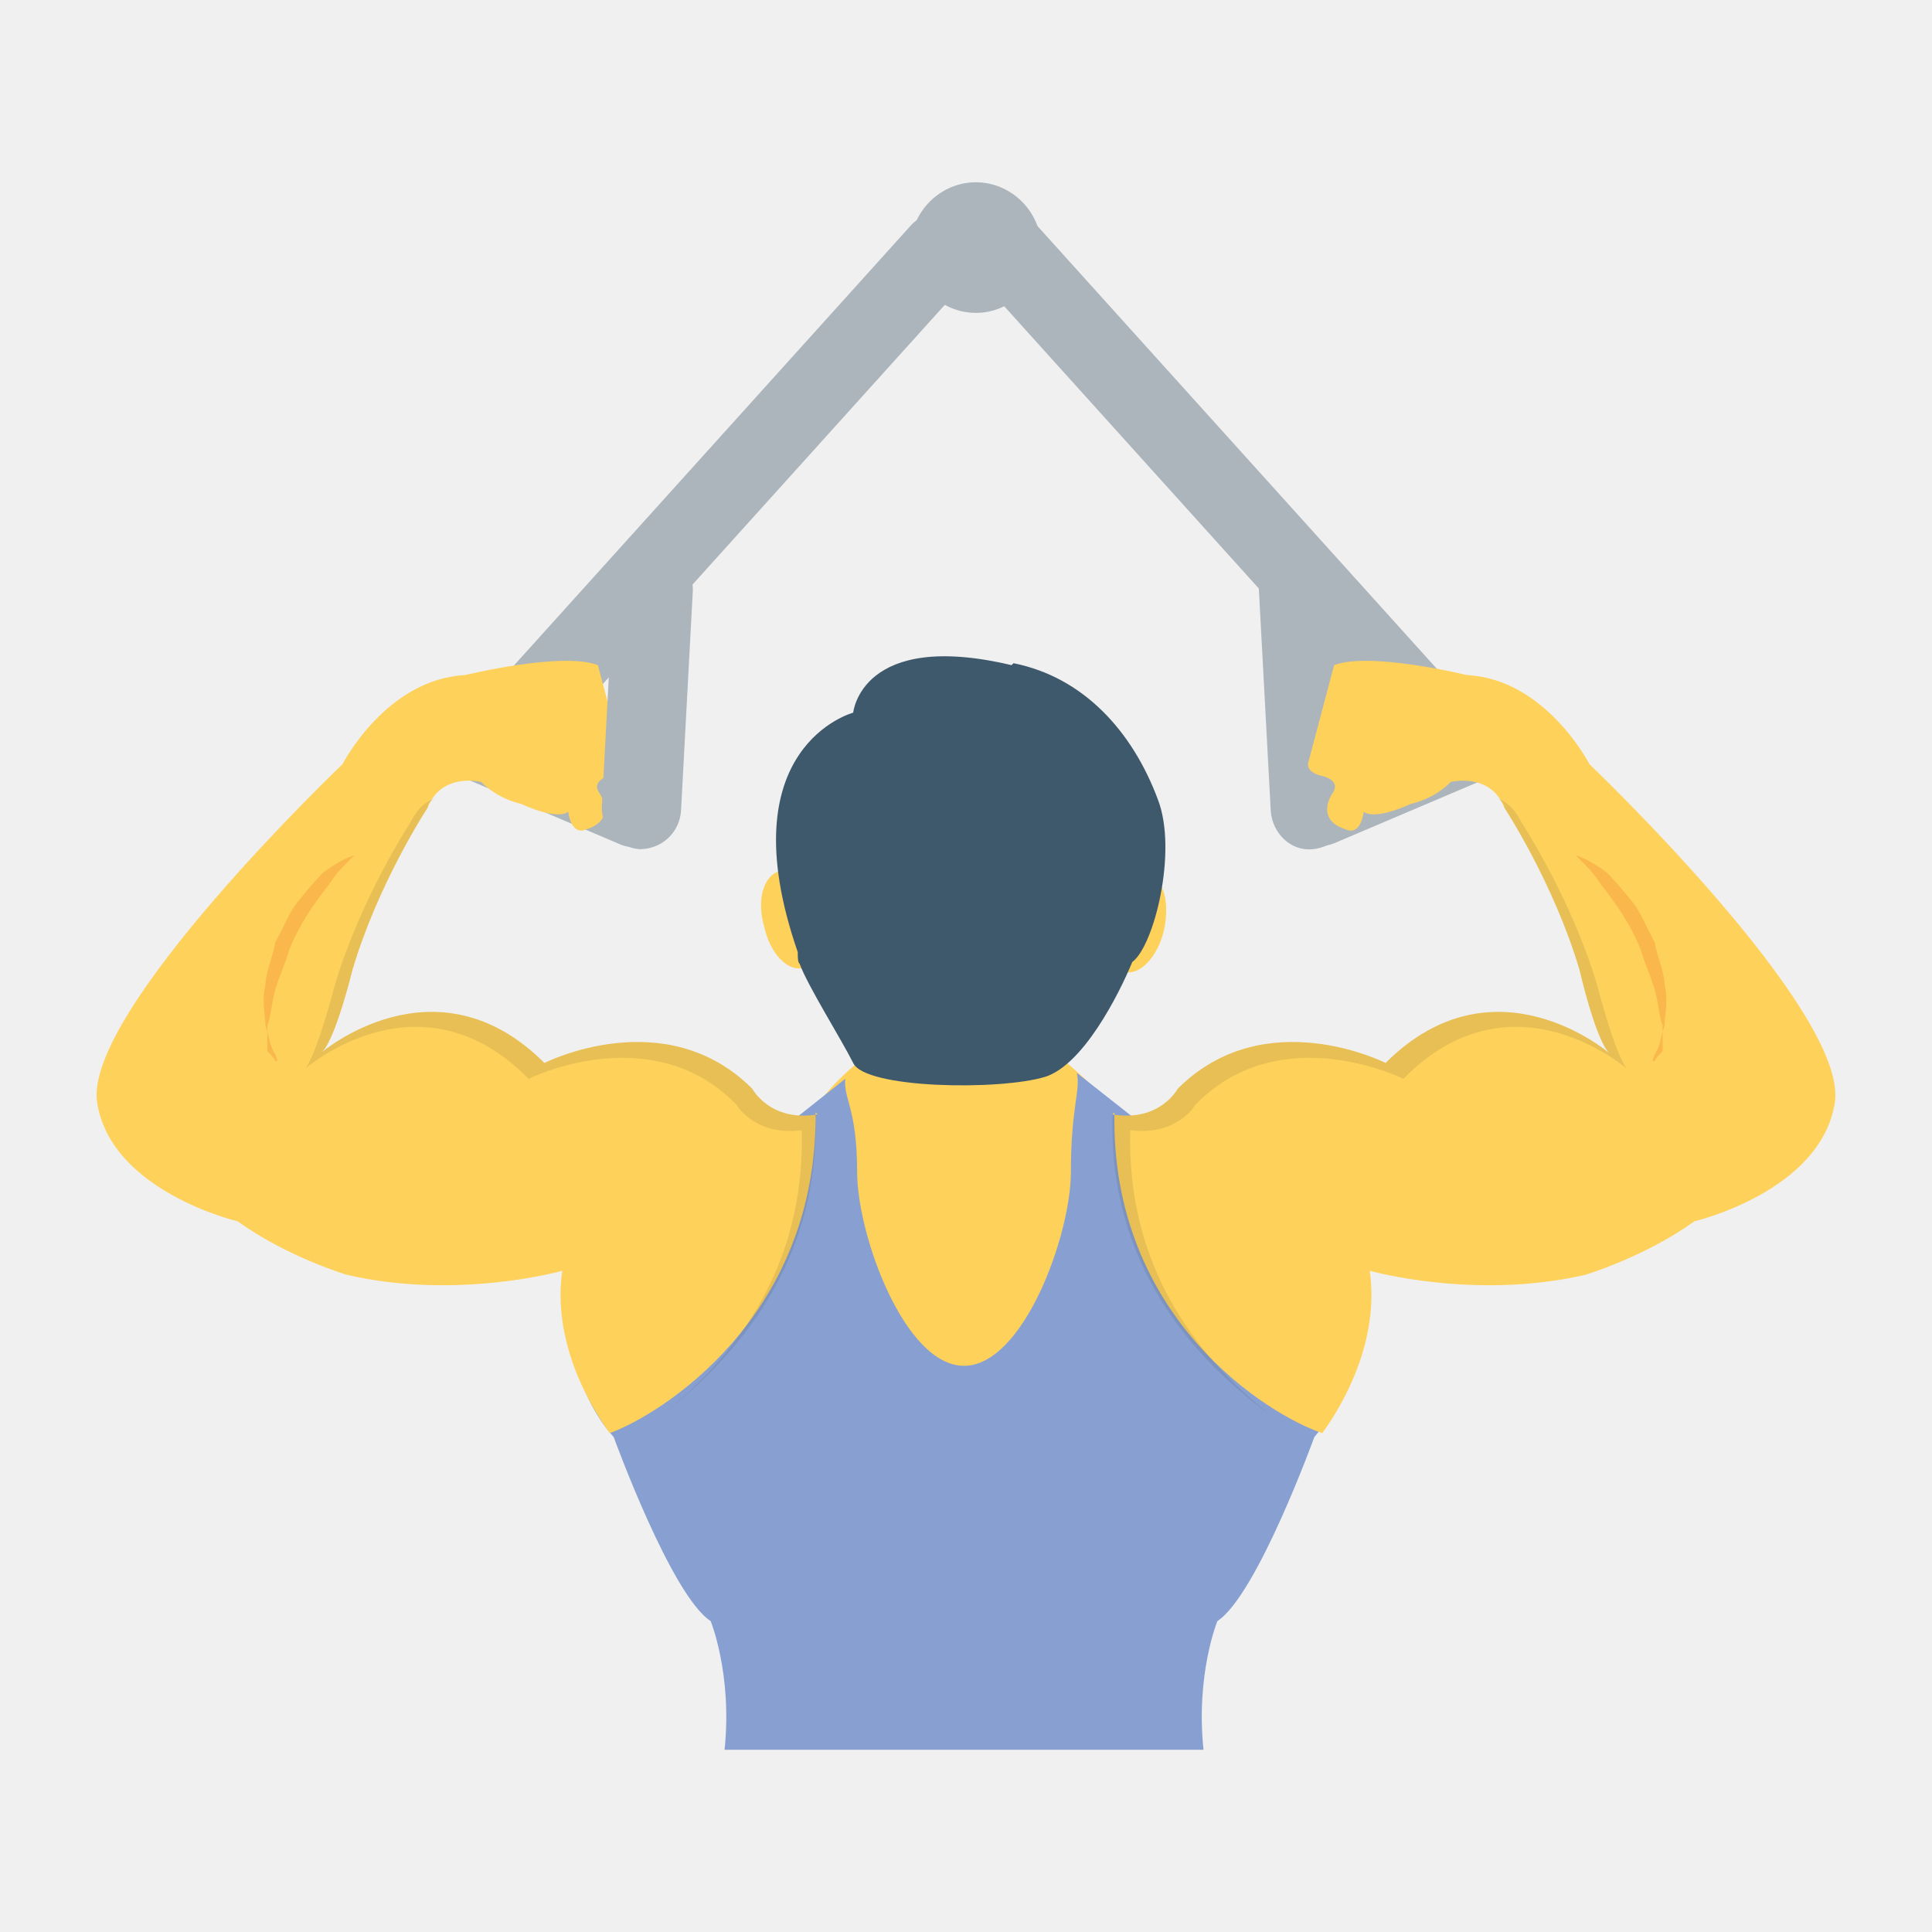
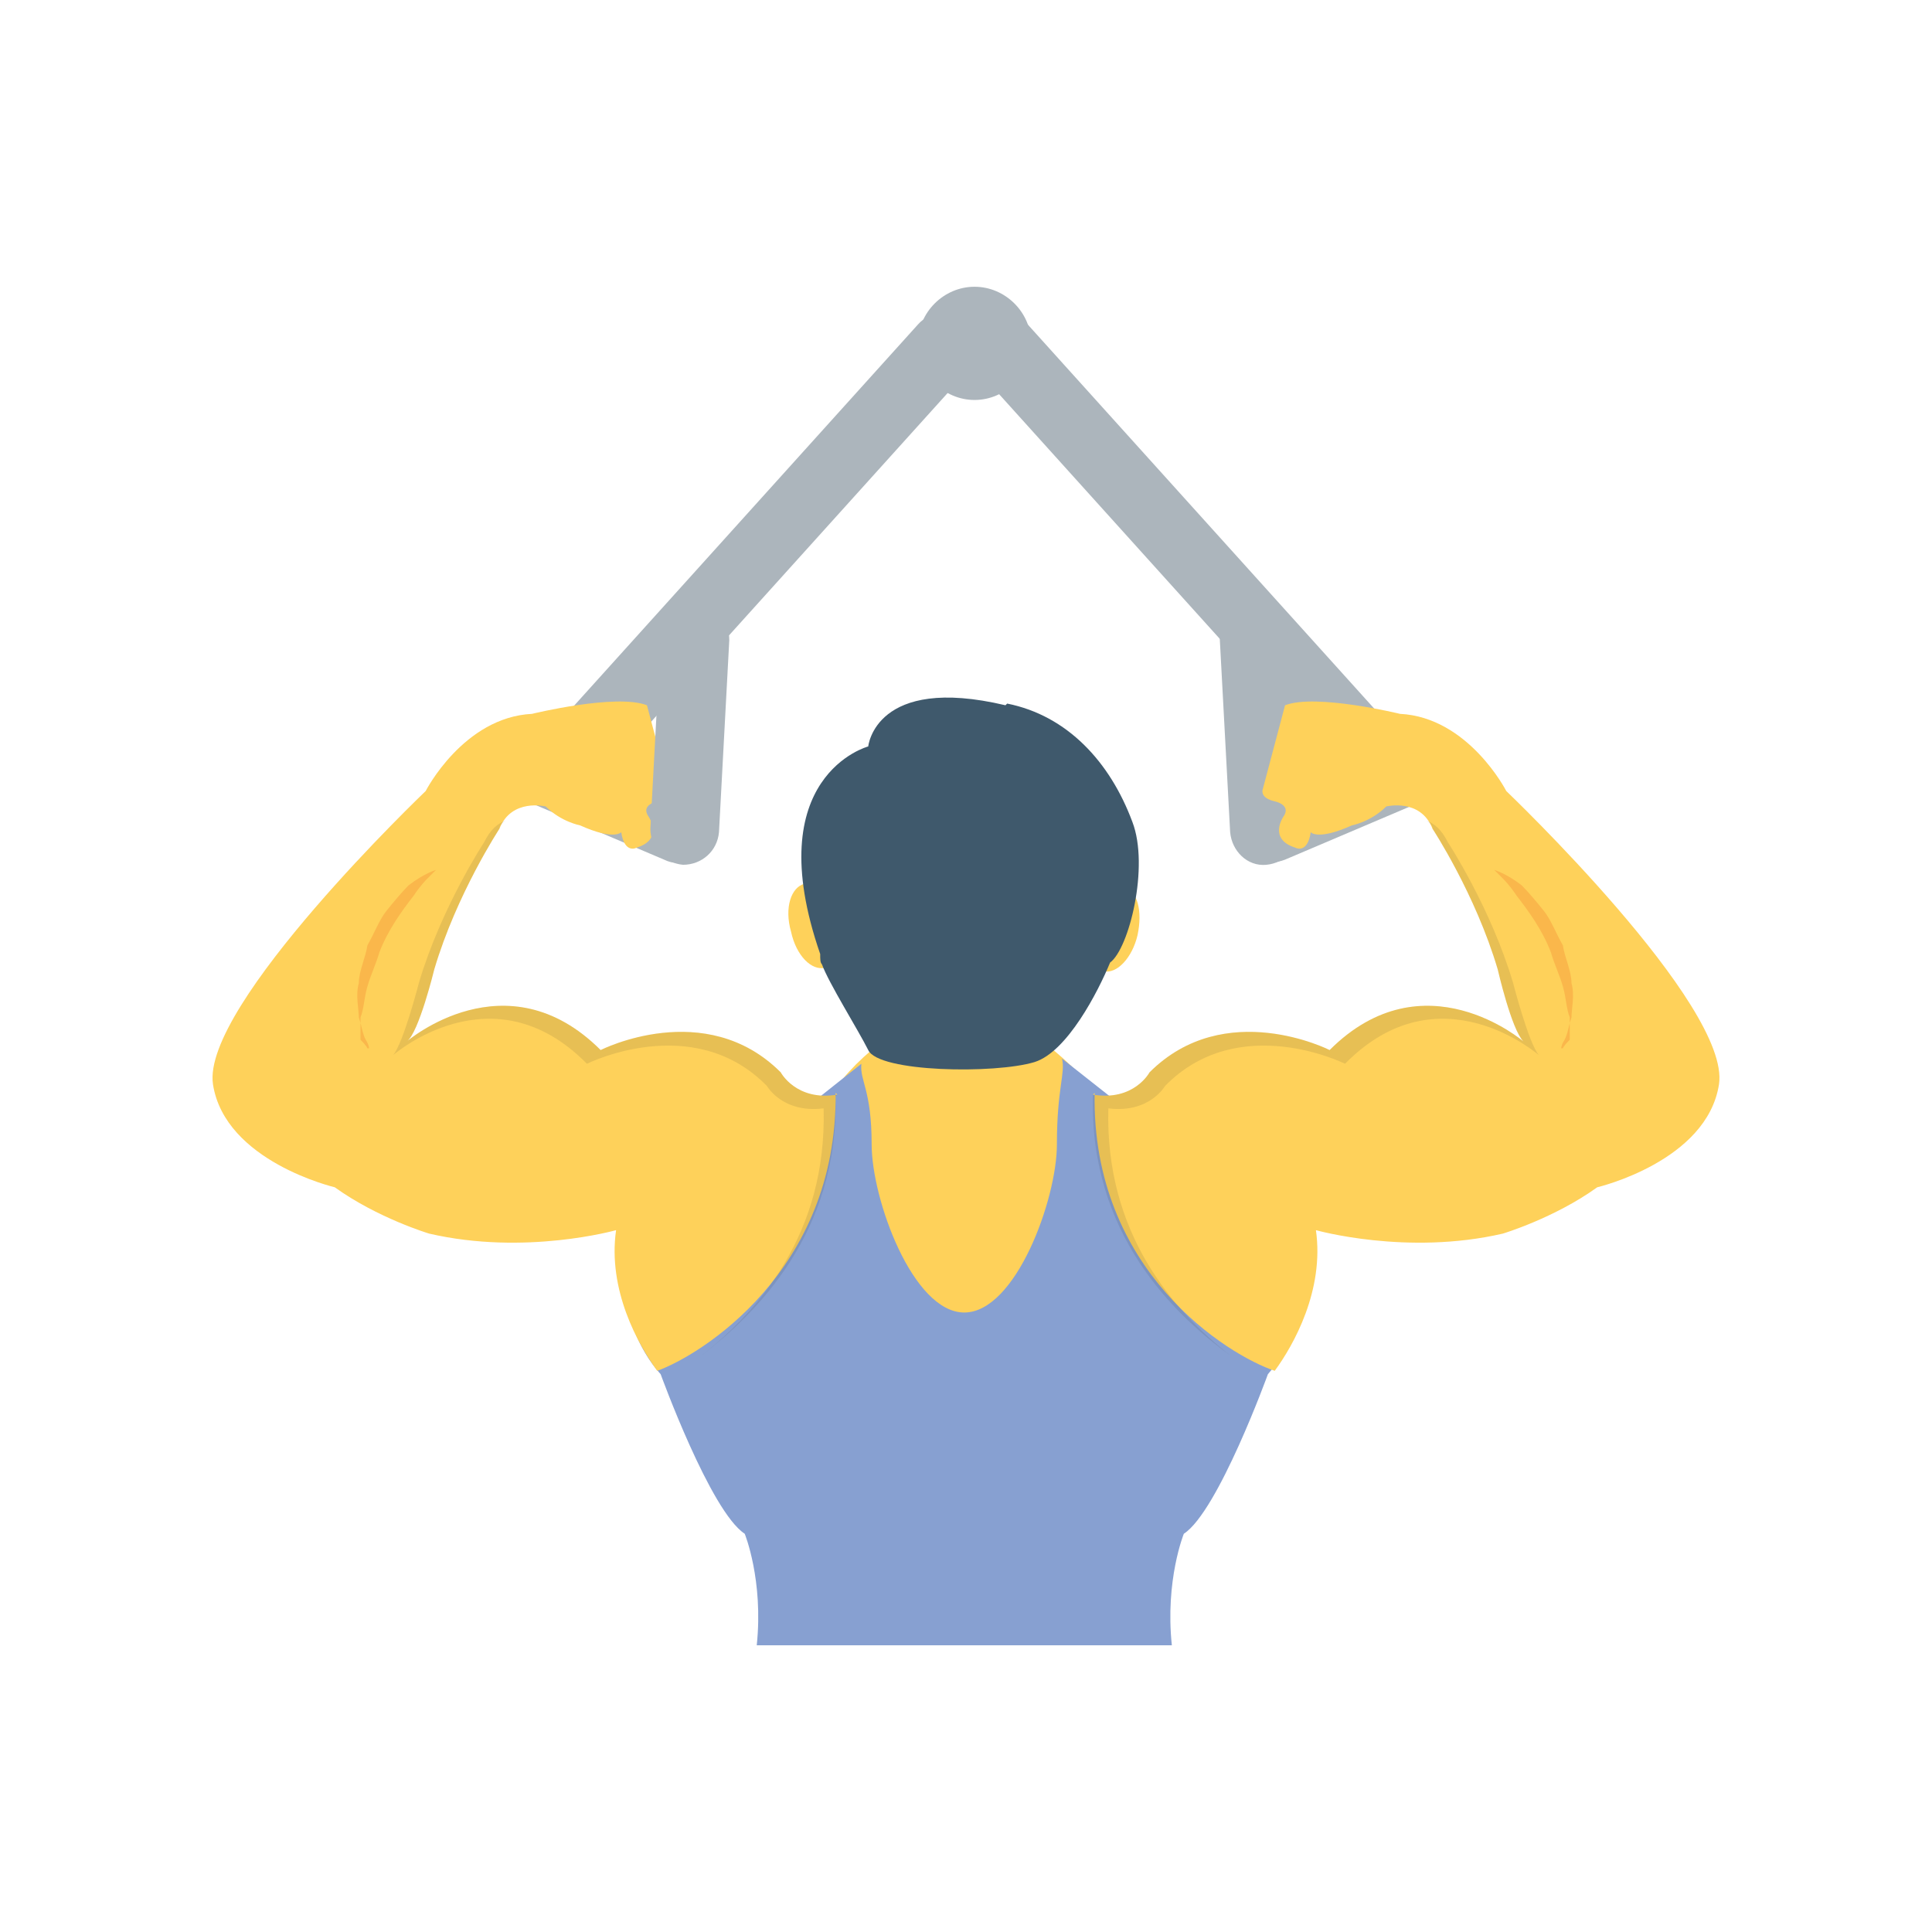
- <svg xmlns="http://www.w3.org/2000/svg" width="1024" height="1024" viewBox="0 0 1024 1024" fill="none">
-   <g transform="translate(51.200 79.412) scale(18.80816)">
+ <svg xmlns="http://www.w3.org/2000/svg" width="1024" height="1024" viewBox="0 0 1024 1024">
+   <rect width="1024" height="1024" fill="#FFFFFF" />
+   <g transform="translate(112.640 137.091) scale(16.30041)">
    <path fill-rule="evenodd" clip-rule="evenodd" d="M21.432 25.733C20.707 26.346 20.205 26.96 19.814 27.685C21.265 28.577 20.316 35.437 24.611 35.605C28.013 35.772 27.065 28.8 28.961 27.685C28.683 26.96 28.069 26.346 27.344 25.733C25.503 26.012 23.495 26.012 21.488 25.733H21.432Z" fill="#FED15A" />
    <path fill-rule="evenodd" clip-rule="evenodd" d="M38.833 15.471C39.391 15.248 40.06 15.471 40.284 16.029C40.507 16.586 40.284 17.256 39.726 17.479L34.873 19.542C34.316 19.765 33.647 19.542 33.423 18.985C33.2 18.427 33.423 17.758 33.981 17.534L38.833 15.471Z" fill="#ACB5BC" />
    <path fill-rule="evenodd" clip-rule="evenodd" d="M24.89 3.646C24.834 3.591 24.778 3.535 24.723 3.423C24.667 3.479 24.611 3.535 24.555 3.646L12.229 17.311C11.839 17.757 11.114 17.813 10.668 17.367C10.221 16.976 10.166 16.251 10.612 15.805L22.938 2.14C23.328 1.694 24.053 1.638 24.5 2.085C24.611 2.14 24.667 2.252 24.723 2.364C24.778 2.252 24.834 2.14 24.946 2.085C25.392 1.694 26.117 1.694 26.507 2.14L38.833 15.805C39.224 16.251 39.224 16.976 38.778 17.367C38.331 17.757 37.606 17.757 37.216 17.311L24.89 3.646Z" fill="#ACB5BC" />
    <path fill-rule="evenodd" clip-rule="evenodd" d="M32.754 12.403C32.699 11.79 33.2 11.288 33.814 11.232C34.428 11.176 34.929 11.678 34.985 12.292L35.32 18.538C35.376 19.152 34.874 19.654 34.26 19.71C33.647 19.765 33.145 19.264 33.089 18.65L32.754 12.403Z" fill="#ACB5BC" />
    <path fill-rule="evenodd" clip-rule="evenodd" d="M9.831 17.479C9.273 17.256 8.995 16.586 9.273 16.029C9.497 15.471 10.166 15.192 10.724 15.471L15.576 17.534C16.134 17.758 16.413 18.427 16.134 18.985C15.911 19.542 15.241 19.821 14.684 19.542L9.831 17.479Z" fill="#ACB5BC" />
    <path fill-rule="evenodd" clip-rule="evenodd" d="M19.257 20.323C18.811 20.434 18.588 21.104 18.811 21.884C18.979 22.665 19.48 23.167 19.927 23.056C20.373 22.944 20.596 22.275 20.373 21.494C20.206 20.713 19.703 20.211 19.257 20.323Z" fill="#FED15A" />
    <path fill-rule="evenodd" clip-rule="evenodd" d="M28.962 23.167C29.408 23.279 29.91 22.721 30.078 21.996C30.245 21.215 30.078 20.546 29.631 20.434C29.185 20.323 28.683 20.881 28.516 21.606C28.349 22.387 28.516 23.056 28.962 23.167Z" fill="#FED15A" />
    <path fill-rule="evenodd" clip-rule="evenodd" d="M35.097 28.076L29.743 27.685L27.623 26.012C27.735 26.514 27.456 26.96 27.456 28.801C27.456 30.585 26.117 34.267 24.444 34.267C22.771 34.267 21.432 30.585 21.432 28.801C21.432 27.016 21.042 26.737 21.098 26.179L19.201 27.685L13.847 28.076L13.234 31.701C13.234 31.701 13.011 34.545 14.572 36.274C14.572 36.274 16.19 40.736 17.305 41.461C17.305 41.461 17.919 42.967 17.696 45.087H24.5H31.193C30.97 42.967 31.583 41.461 31.583 41.461C32.699 40.736 34.316 36.274 34.316 36.274C35.822 34.545 35.655 31.701 35.655 31.701L35.153 28.076H35.097Z" fill="#87A0D1" />
    <path fill-rule="evenodd" clip-rule="evenodd" d="M20.317 27.183C18.978 27.406 18.476 26.458 18.476 26.458C16.022 24.004 12.62 25.733 12.62 25.733C9.552 22.665 6.318 25.454 6.318 25.454C6.708 25.175 7.21 23.112 7.21 23.112C7.935 20.658 9.329 18.538 9.329 18.538C9.72 17.534 10.835 17.813 10.835 17.813C11.337 18.315 11.951 18.427 11.951 18.427C13.066 18.929 13.289 18.65 13.289 18.65C13.401 19.375 13.791 19.152 13.791 19.152C14.684 18.873 14.182 18.148 14.182 18.148C13.903 17.757 14.46 17.646 14.46 17.646C14.963 17.534 14.851 17.255 14.851 17.255L14.126 14.522C13.122 14.132 10.389 14.801 10.389 14.801C8.158 14.913 6.931 17.311 6.931 17.311C6.931 17.311 -0.375 24.283 0.015 26.848C0.406 29.358 3.975 30.195 3.975 30.195C5.369 31.199 7.043 31.701 7.043 31.701C10.166 32.426 13.122 31.589 13.122 31.589C12.843 33.541 13.847 35.326 14.46 36.163C15.855 35.661 20.317 32.928 20.261 27.127L20.317 27.183Z" fill="#FED15A" />
    <path fill-rule="evenodd" clip-rule="evenodd" d="M5.091 25.677C5.091 25.677 5.091 25.565 4.98 25.398C4.868 25.175 4.868 25.008 4.757 24.673C4.757 24.394 4.645 23.948 4.757 23.558C4.757 23.167 4.98 22.721 5.035 22.331C5.259 21.94 5.426 21.494 5.649 21.215C5.872 20.936 6.151 20.602 6.374 20.378C6.876 19.988 7.266 19.877 7.266 19.877C7.266 19.877 7.155 19.988 7.043 20.1C6.932 20.211 6.764 20.378 6.541 20.713C6.151 21.215 5.705 21.828 5.426 22.554C5.314 22.944 5.147 23.279 5.035 23.669C4.924 24.059 4.924 24.394 4.812 24.673C4.812 24.952 4.812 25.175 4.812 25.398C5.035 25.621 5.035 25.677 5.035 25.677H5.091Z" fill="#FAB74B" />
    <path fill-rule="evenodd" clip-rule="evenodd" d="M20.317 27.183C18.978 27.406 18.476 26.458 18.476 26.458C16.022 24.004 12.62 25.733 12.62 25.733C9.552 22.665 6.317 25.454 6.317 25.454C6.708 25.175 7.21 23.111 7.21 23.111C7.935 20.657 9.329 18.538 9.329 18.538C9.329 18.426 9.441 18.315 9.552 18.259C9.273 18.371 9.05 18.538 8.827 18.984C8.827 18.984 7.433 21.104 6.708 23.558C6.708 23.558 6.206 25.51 5.871 25.9C5.871 25.9 9.106 23.056 12.174 26.179C12.174 26.179 15.632 24.45 18.03 26.904C18.03 26.904 18.532 27.796 19.87 27.629C19.982 31.701 17.751 34.21 15.91 35.66C17.639 34.322 20.372 31.701 20.261 27.239L20.317 27.183Z" fill="#232021" fill-opacity="0.102" />
    <path fill-rule="evenodd" clip-rule="evenodd" d="M28.627 27.183C29.965 27.406 30.468 26.458 30.468 26.458C32.922 24.004 36.324 25.733 36.324 25.733C39.391 22.665 42.626 25.454 42.626 25.454C42.236 25.064 41.79 23.112 41.79 23.112C41.065 20.658 39.67 18.538 39.67 18.538C39.28 17.534 38.164 17.813 38.164 17.813C37.662 18.315 37.049 18.427 37.049 18.427C35.933 18.929 35.71 18.65 35.71 18.65C35.599 19.375 35.208 19.152 35.208 19.152C34.316 18.873 34.818 18.148 34.818 18.148C35.097 17.757 34.539 17.646 34.539 17.646C34.037 17.534 34.149 17.255 34.149 17.255L34.874 14.522C35.878 14.132 38.611 14.801 38.611 14.801C40.841 14.913 42.068 17.311 42.068 17.311C42.068 17.311 49.375 24.283 48.984 26.848C48.594 29.358 45.025 30.195 45.025 30.195C43.63 31.199 41.957 31.701 41.957 31.701C38.834 32.426 35.878 31.589 35.878 31.589C36.156 33.541 35.153 35.326 34.539 36.163C33.033 35.661 28.571 32.928 28.683 27.127L28.627 27.183Z" fill="#FED15A" />
    <path fill-rule="evenodd" clip-rule="evenodd" d="M43.853 25.677C43.853 25.677 43.853 25.565 43.965 25.398C44.076 25.175 44.076 25.008 44.188 24.673C44.188 24.394 44.299 23.948 44.188 23.558C44.188 23.167 43.965 22.721 43.909 22.331C43.686 21.94 43.518 21.494 43.295 21.215C43.072 20.936 42.793 20.602 42.57 20.378C42.068 19.988 41.678 19.877 41.678 19.877C41.678 19.877 41.789 19.988 41.901 20.1C42.012 20.211 42.18 20.378 42.403 20.713C42.793 21.215 43.239 21.828 43.518 22.554C43.63 22.944 43.797 23.279 43.909 23.669C44.02 24.059 44.02 24.394 44.132 24.673C44.132 24.952 44.132 25.175 44.132 25.398C43.909 25.621 43.909 25.677 43.909 25.677H43.853Z" fill="#FAB74B" />
    <path fill-rule="evenodd" clip-rule="evenodd" d="M28.626 27.183C29.965 27.406 30.467 26.458 30.467 26.458C32.921 24.004 36.323 25.733 36.323 25.733C39.391 22.665 42.626 25.454 42.626 25.454C42.235 25.063 41.789 23.111 41.789 23.111C41.064 20.657 39.67 18.538 39.67 18.538C39.67 18.426 39.558 18.315 39.447 18.259C39.725 18.371 39.948 18.538 40.172 18.984C40.172 18.984 41.566 21.104 42.291 23.558C42.291 23.558 42.793 25.51 43.128 25.9C43.128 25.9 39.893 23.056 36.825 26.179C36.825 26.179 33.367 24.45 30.969 26.904C30.969 26.904 30.467 27.796 29.128 27.629C29.017 31.701 31.248 34.21 33.088 35.66C31.248 34.322 28.515 31.701 28.626 27.239V27.183Z" fill="#232021" fill-opacity="0.102" />
    <path fill-rule="evenodd" clip-rule="evenodd" d="M25.783 14.522C21.544 13.518 21.321 15.861 21.321 15.861C21.321 15.861 17.751 16.809 19.759 22.61C19.759 22.777 19.759 22.888 19.815 22.944C20.038 23.558 20.986 25.064 21.321 25.733C21.655 26.458 25.448 26.514 26.731 26.123C27.791 25.789 28.795 23.837 29.185 22.888C29.799 22.442 30.468 19.765 29.91 18.315C29.185 16.363 27.791 14.857 25.839 14.467L25.783 14.522Z" fill="#3F596C" />
    <path fill-rule="evenodd" clip-rule="evenodd" d="M14.572 12.291C14.628 11.678 15.13 11.231 15.743 11.231C16.357 11.287 16.803 11.789 16.803 12.403L16.468 18.649C16.413 19.263 15.911 19.709 15.297 19.709C14.684 19.653 14.237 19.151 14.237 18.538L14.572 12.291Z" fill="#ACB5BC" />
    <path fill-rule="evenodd" clip-rule="evenodd" d="M24.778 4.595C25.782 4.595 26.619 3.758 26.619 2.754C26.619 1.75 25.782 0.914 24.778 0.914C23.774 0.914 22.938 1.75 22.938 2.754C22.938 3.758 23.774 4.595 24.778 4.595Z" fill="#ACB5BC" />
  </g>
</svg>
